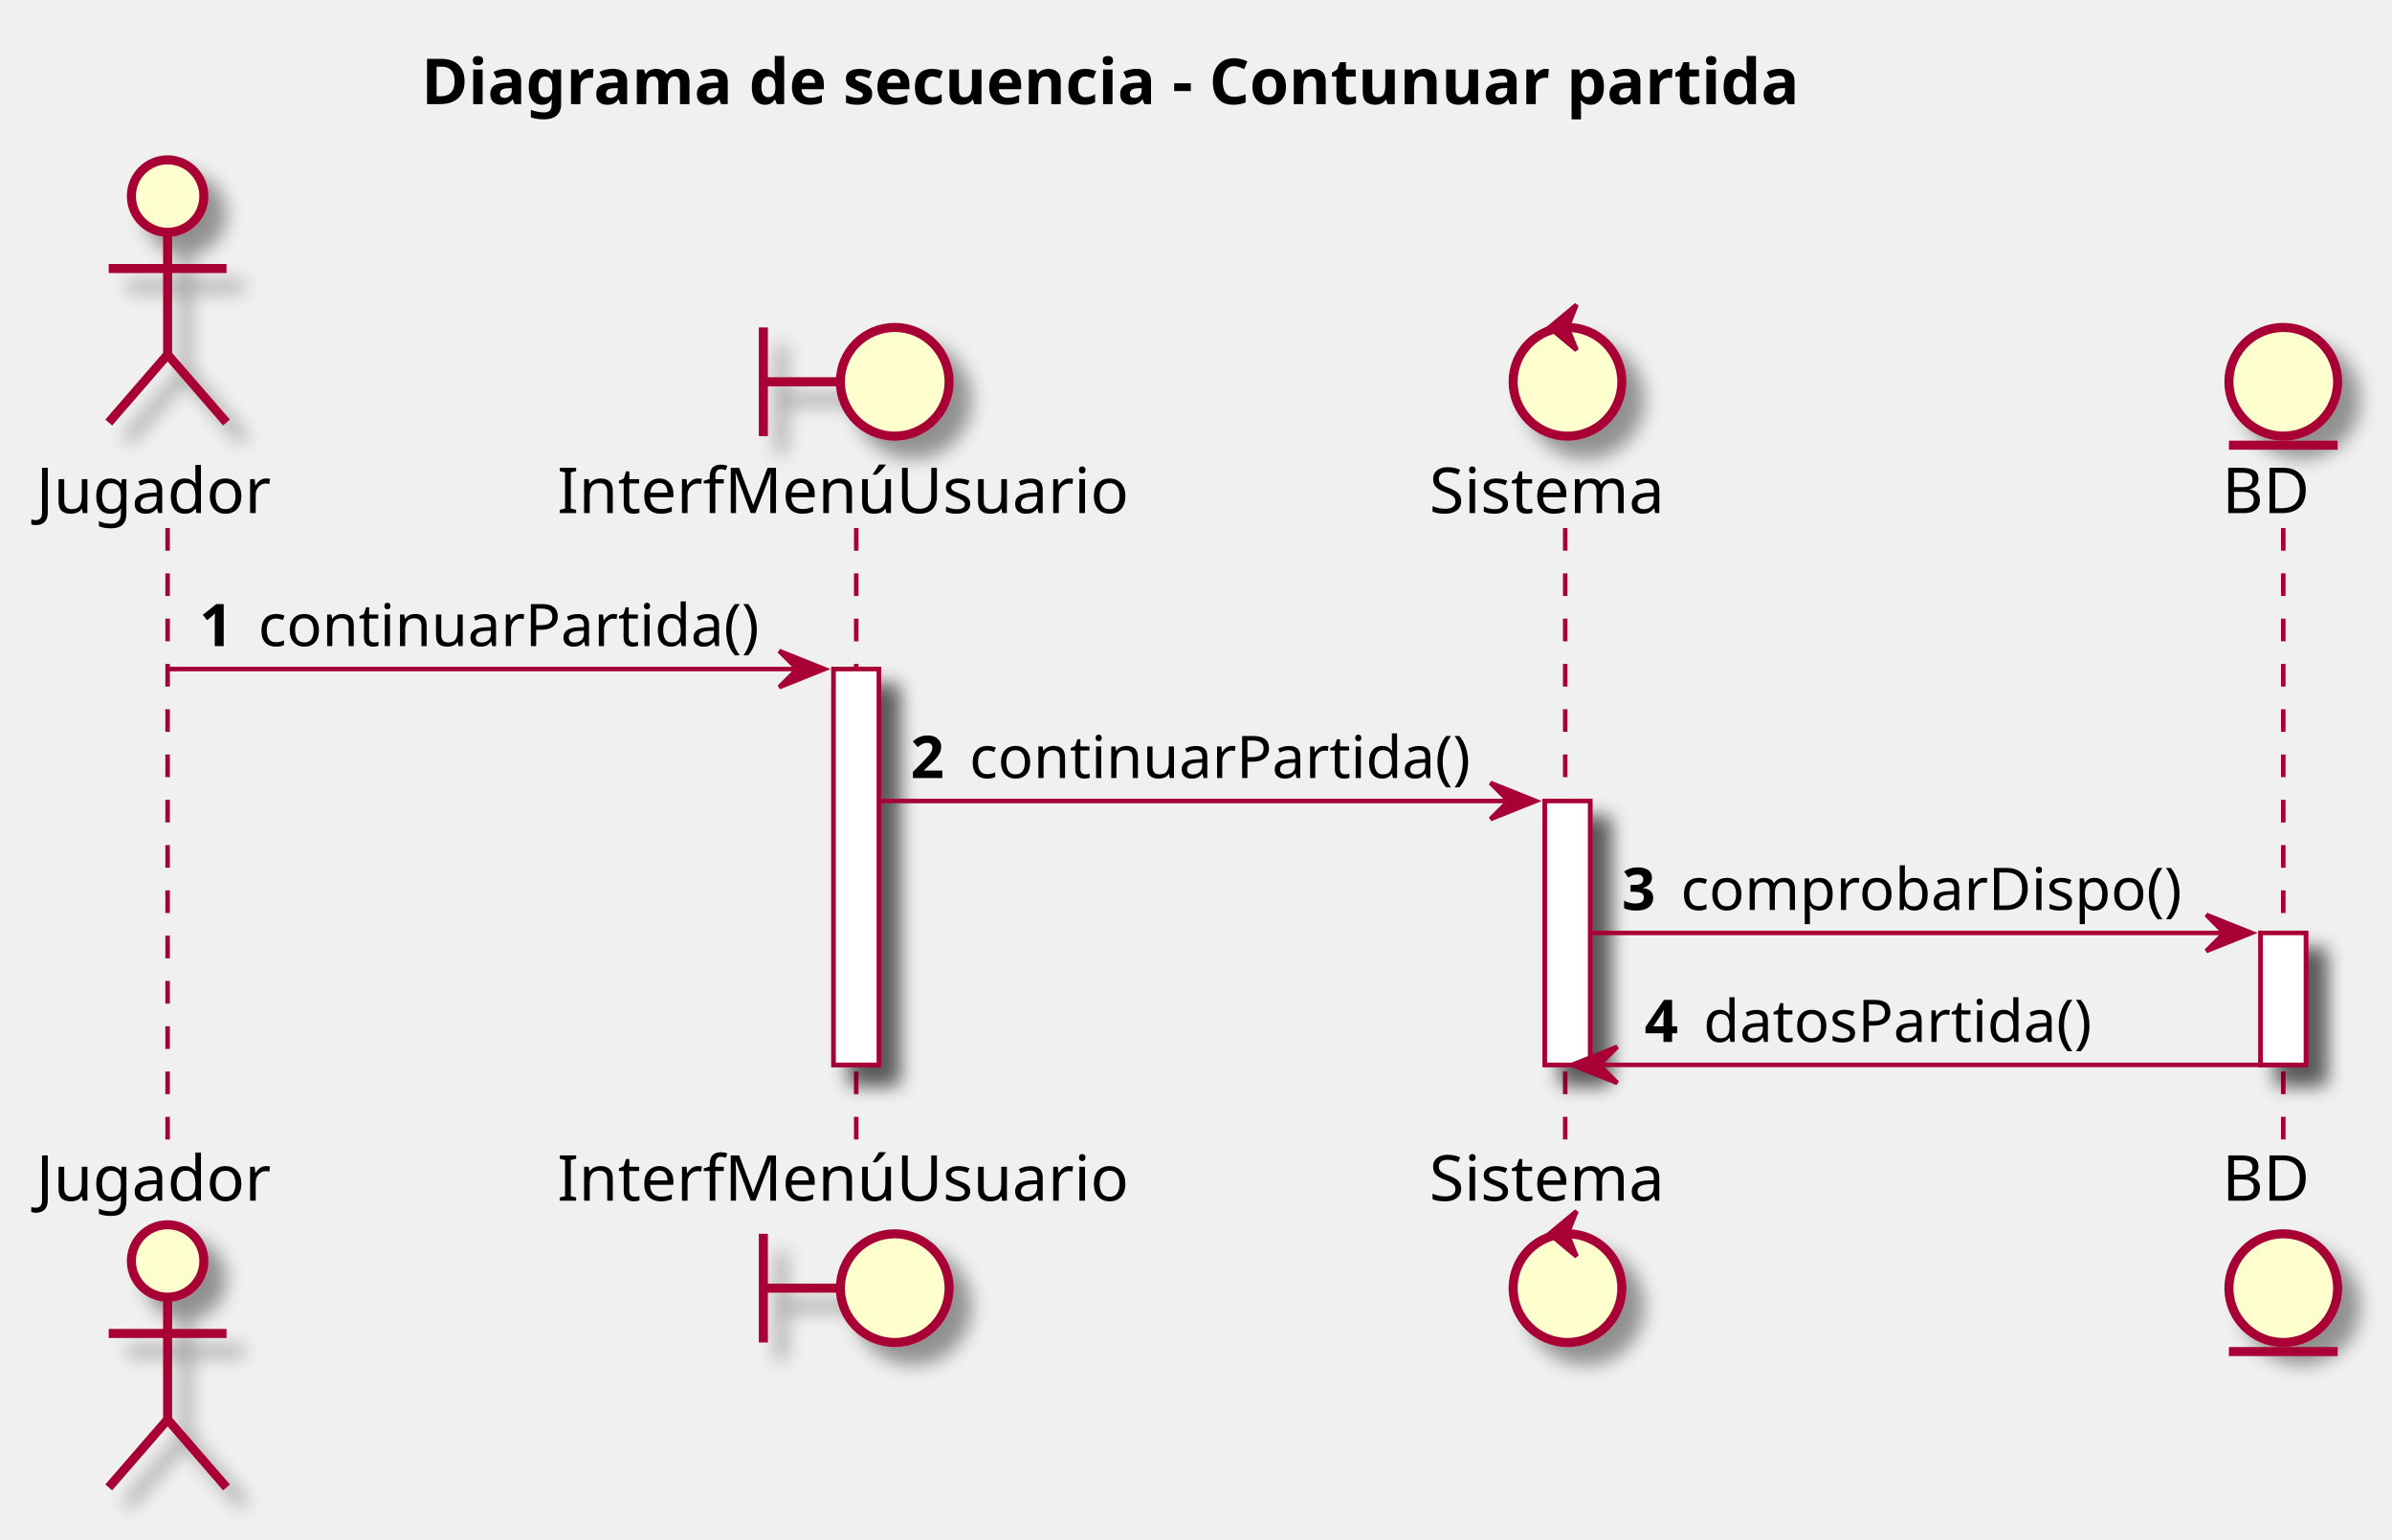
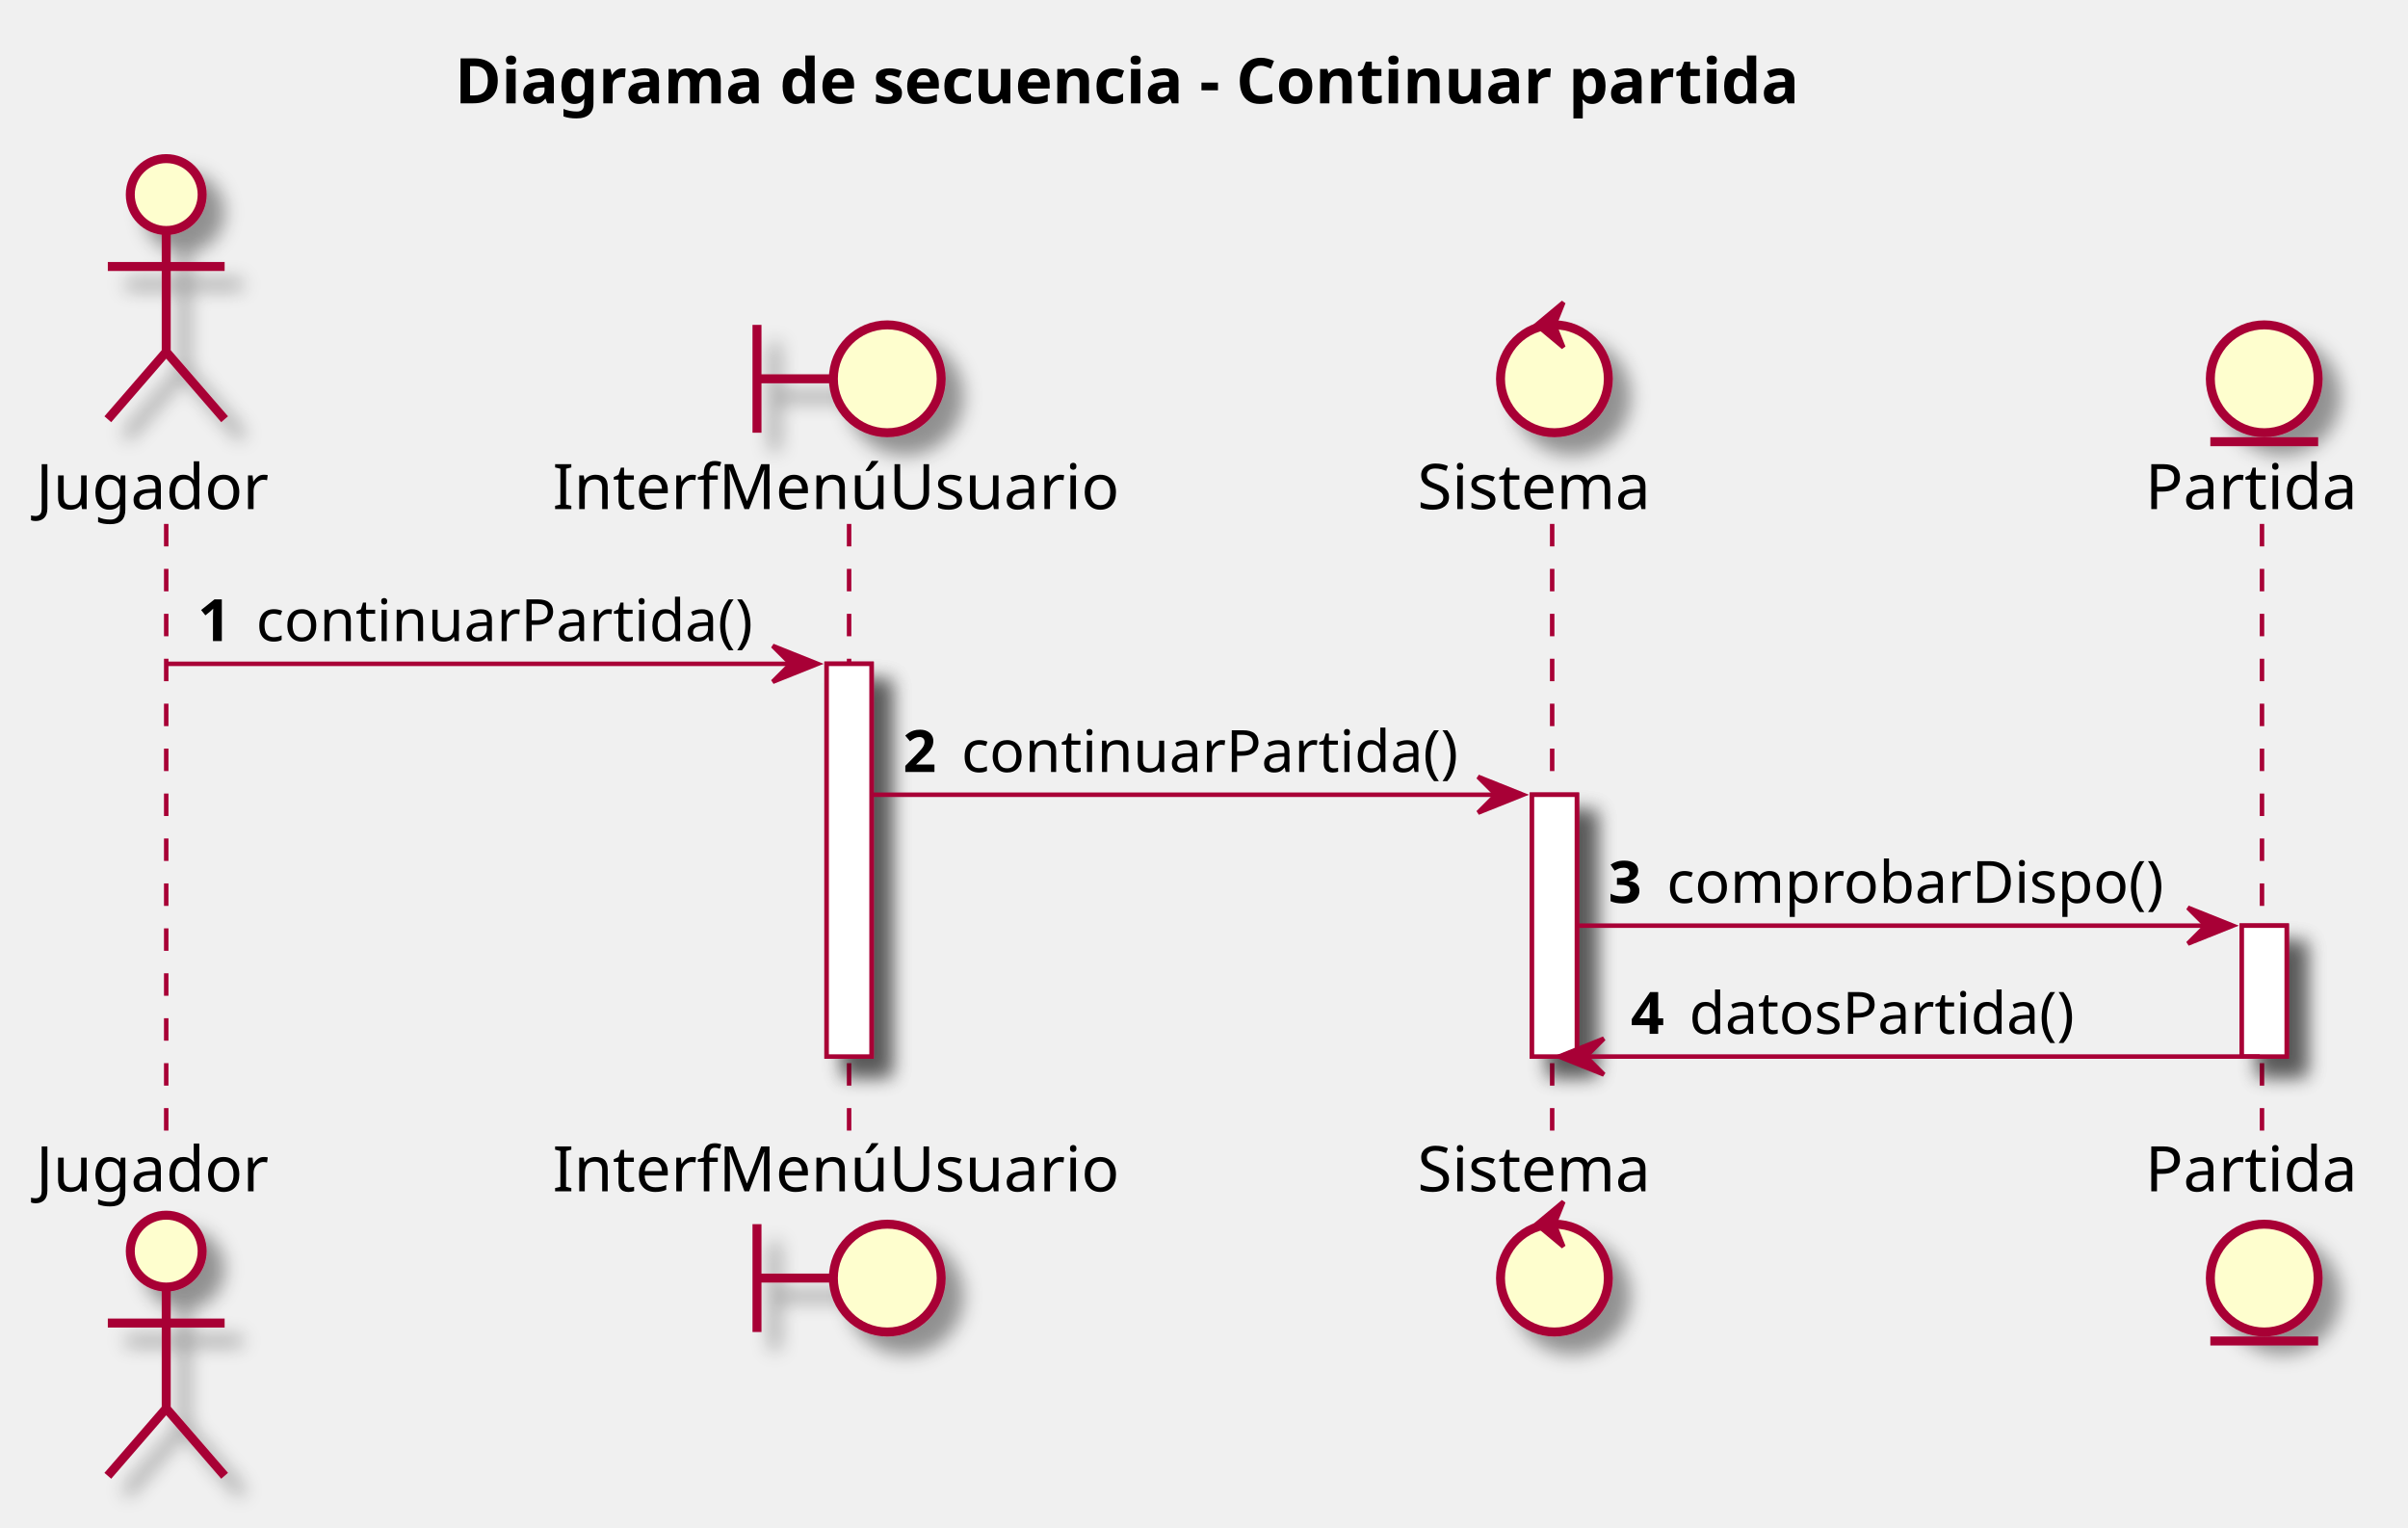
- <svg xmlns="http://www.w3.org/2000/svg" contentScriptType="application/ecmascript" contentStyleType="text/css" height="340px" preserveAspectRatio="none" style="width:528px;height:340px;" version="1.1" viewBox="0 0 528 340" width="528px" zoomAndPan="magnify">
+ <svg xmlns="http://www.w3.org/2000/svg" contentScriptType="application/ecmascript" contentStyleType="text/css" height="340px" preserveAspectRatio="none" style="width:536px;height:340px;" version="1.1" viewBox="0 0 536 340" width="536px" zoomAndPan="magnify">
  <defs>
-     <filter height="300%" id="f1lcbmcoe4f7sd" width="300%" x="-1" y="-1">
+     <filter height="300%" id="f8d3su4wuava6" width="300%" x="-1" y="-1">
      <feGaussianBlur result="blurOut" stdDeviation="2.0" />
      <feColorMatrix in="blurOut" result="blurOut2" type="matrix" values="0 0 0 0 0 0 0 0 0 0 0 0 0 0 0 0 0 0 .4 0" />
      <feOffset dx="4.0" dy="4.0" in="blurOut2" result="blurOut3" />
      <feBlend in="SourceGraphic" in2="blurOut3" mode="normal" />
    </filter>
  </defs>
  <g>
-     <text fill="#000000" font-family="sans-serif" font-size="14" font-weight="bold" lengthAdjust="spacingAndGlyphs" textLength="342" x="93" y="22.995">Diagrama de secuencia - Contunuar partida</text>
-     <rect fill="#FFFFFF" filter="url(#f1lcbmcoe4f7sd)" height="87.398" style="stroke: #A80036; stroke-width: 1.0;" width="10" x="184" y="147.727" />
-     <rect fill="#FFFFFF" filter="url(#f1lcbmcoe4f7sd)" height="58.266" style="stroke: #A80036; stroke-width: 1.0;" width="10" x="341" y="176.859" />
-     <rect fill="#FFFFFF" filter="url(#f1lcbmcoe4f7sd)" height="29.133" style="stroke: #A80036; stroke-width: 1.0;" width="10" x="499" y="205.992" />
+     <text fill="#000000" font-family="sans-serif" font-size="14" font-weight="bold" lengthAdjust="spacingAndGlyphs" textLength="336" x="101.25" y="22.995">Diagrama de secuencia - Continuar partida</text>
+     <rect fill="#FFFFFF" filter="url(#f8d3su4wuava6)" height="87.398" style="stroke: #A80036; stroke-width: 1.0;" width="10" x="184" y="147.727" />
+     <rect fill="#FFFFFF" filter="url(#f8d3su4wuava6)" height="58.266" style="stroke: #A80036; stroke-width: 1.0;" width="10" x="341" y="176.859" />
+     <rect fill="#FFFFFF" filter="url(#f8d3su4wuava6)" height="29.133" style="stroke: #A80036; stroke-width: 1.0;" width="10" x="499" y="205.992" />
    <line style="stroke: #A80036; stroke-width: 1.0; stroke-dasharray: 5.0,5.0;" x1="37" x2="37" y1="116.594" y2="253.125" />
    <line style="stroke: #A80036; stroke-width: 1.0; stroke-dasharray: 5.0,5.0;" x1="189" x2="189" y1="116.594" y2="253.125" />
    <line style="stroke: #A80036; stroke-width: 1.0; stroke-dasharray: 5.0,5.0;" x1="345.5" x2="345.5" y1="116.594" y2="253.125" />
-     <line style="stroke: #A80036; stroke-width: 1.0; stroke-dasharray: 5.0,5.0;" x1="504" x2="504" y1="116.594" y2="253.125" />
+     <line style="stroke: #A80036; stroke-width: 1.0; stroke-dasharray: 5.0,5.0;" x1="503.5" x2="503.5" y1="116.594" y2="253.125" />
    <text fill="#000000" font-family="sans-serif" font-size="14" lengthAdjust="spacingAndGlyphs" textLength="52" x="8" y="113.292">Jugador</text>
-     <ellipse cx="37" cy="43.297" fill="#FEFECE" filter="url(#f1lcbmcoe4f7sd)" rx="8" ry="8" style="stroke: #A80036; stroke-width: 2.0;" />
-     <path d="M37,51.297 L37,78.297 M24,59.297 L50,59.297 M37,78.297 L24,93.297 M37,78.297 L50,93.297 " fill="none" filter="url(#f1lcbmcoe4f7sd)" style="stroke: #A80036; stroke-width: 2.0;" />
+     <ellipse cx="37" cy="43.297" fill="#FEFECE" filter="url(#f8d3su4wuava6)" rx="8" ry="8" style="stroke: #A80036; stroke-width: 2.0;" />
+     <path d="M37,51.297 L37,78.297 M24,59.297 L50,59.297 M37,78.297 L24,93.297 M37,78.297 L50,93.297 " fill="none" filter="url(#f8d3su4wuava6)" style="stroke: #A80036; stroke-width: 2.0;" />
    <text fill="#000000" font-family="sans-serif" font-size="14" lengthAdjust="spacingAndGlyphs" textLength="52" x="8" y="265.12">Jugador</text>
-     <ellipse cx="37" cy="278.422" fill="#FEFECE" filter="url(#f1lcbmcoe4f7sd)" rx="8" ry="8" style="stroke: #A80036; stroke-width: 2.0;" />
-     <path d="M37,286.422 L37,313.422 M24,294.422 L50,294.422 M37,313.422 L24,328.422 M37,313.422 L50,328.422 " fill="none" filter="url(#f1lcbmcoe4f7sd)" style="stroke: #A80036; stroke-width: 2.0;" />
+     <ellipse cx="37" cy="278.422" fill="#FEFECE" filter="url(#f8d3su4wuava6)" rx="8" ry="8" style="stroke: #A80036; stroke-width: 2.0;" />
+     <path d="M37,286.422 L37,313.422 M24,294.422 L50,294.422 M37,313.422 L24,328.422 M37,313.422 L50,328.422 " fill="none" filter="url(#f8d3su4wuava6)" style="stroke: #A80036; stroke-width: 2.0;" />
    <text fill="#000000" font-family="sans-serif" font-size="14" lengthAdjust="spacingAndGlyphs" textLength="126" x="123" y="113.292">InterfMenúUsuario</text>
-     <path d="M168.5,72.297 L168.5,96.297 M168.5,84.297 L185.5,84.297 " fill="none" filter="url(#f1lcbmcoe4f7sd)" style="stroke: #A80036; stroke-width: 2.0;" />
-     <ellipse cx="197.5" cy="84.297" fill="#FEFECE" filter="url(#f1lcbmcoe4f7sd)" rx="12" ry="12" style="stroke: #A80036; stroke-width: 2.0;" />
+     <path d="M168.5,72.297 L168.5,96.297 M168.5,84.297 L185.5,84.297 " fill="none" filter="url(#f8d3su4wuava6)" style="stroke: #A80036; stroke-width: 2.0;" />
+     <ellipse cx="197.5" cy="84.297" fill="#FEFECE" filter="url(#f8d3su4wuava6)" rx="12" ry="12" style="stroke: #A80036; stroke-width: 2.0;" />
    <text fill="#000000" font-family="sans-serif" font-size="14" lengthAdjust="spacingAndGlyphs" textLength="126" x="123" y="265.12">InterfMenúUsuario</text>
-     <path d="M168.5,272.422 L168.5,296.422 M168.5,284.422 L185.5,284.422 " fill="none" filter="url(#f1lcbmcoe4f7sd)" style="stroke: #A80036; stroke-width: 2.0;" />
-     <ellipse cx="197.5" cy="284.422" fill="#FEFECE" filter="url(#f1lcbmcoe4f7sd)" rx="12" ry="12" style="stroke: #A80036; stroke-width: 2.0;" />
+     <path d="M168.5,272.422 L168.5,296.422 M168.5,284.422 L185.5,284.422 " fill="none" filter="url(#f8d3su4wuava6)" style="stroke: #A80036; stroke-width: 2.0;" />
+     <ellipse cx="197.5" cy="284.422" fill="#FEFECE" filter="url(#f8d3su4wuava6)" rx="12" ry="12" style="stroke: #A80036; stroke-width: 2.0;" />
    <text fill="#000000" font-family="sans-serif" font-size="14" lengthAdjust="spacingAndGlyphs" textLength="55" x="315.5" y="113.292">Sistema</text>
-     <ellipse cx="346" cy="84.297" fill="#FEFECE" filter="url(#f1lcbmcoe4f7sd)" rx="12" ry="12" style="stroke: #A80036; stroke-width: 2.0;" />
+     <ellipse cx="346" cy="84.297" fill="#FEFECE" filter="url(#f8d3su4wuava6)" rx="12" ry="12" style="stroke: #A80036; stroke-width: 2.0;" />
    <polygon fill="#A80036" points="342,72.297,348,67.297,346,72.297,348,77.297,342,72.297" style="stroke: #A80036; stroke-width: 1.0;" />
    <text fill="#000000" font-family="sans-serif" font-size="14" lengthAdjust="spacingAndGlyphs" textLength="55" x="315.5" y="265.12">Sistema</text>
-     <ellipse cx="346" cy="284.422" fill="#FEFECE" filter="url(#f1lcbmcoe4f7sd)" rx="12" ry="12" style="stroke: #A80036; stroke-width: 2.0;" />
+     <ellipse cx="346" cy="284.422" fill="#FEFECE" filter="url(#f8d3su4wuava6)" rx="12" ry="12" style="stroke: #A80036; stroke-width: 2.0;" />
    <polygon fill="#A80036" points="342,272.422,348,267.422,346,272.422,348,277.422,342,272.422" style="stroke: #A80036; stroke-width: 1.0;" />
-     <text fill="#000000" font-family="sans-serif" font-size="14" lengthAdjust="spacingAndGlyphs" textLength="21" x="490.5" y="113.292">BD</text>
-     <ellipse cx="504" cy="84.297" fill="#FEFECE" filter="url(#f1lcbmcoe4f7sd)" rx="12" ry="12" style="stroke: #A80036; stroke-width: 2.0;" />
+     <text fill="#000000" font-family="sans-serif" font-size="14" lengthAdjust="spacingAndGlyphs" textLength="47" x="477.5" y="113.292">Partida</text>
+     <ellipse cx="504" cy="84.297" fill="#FEFECE" filter="url(#f8d3su4wuava6)" rx="12" ry="12" style="stroke: #A80036; stroke-width: 2.0;" />
    <line style="stroke: #A80036; stroke-width: 2.0;" x1="492" x2="516" y1="98.297" y2="98.297" />
-     <text fill="#000000" font-family="sans-serif" font-size="14" lengthAdjust="spacingAndGlyphs" textLength="21" x="490.5" y="265.12">BD</text>
-     <ellipse cx="504" cy="284.422" fill="#FEFECE" filter="url(#f1lcbmcoe4f7sd)" rx="12" ry="12" style="stroke: #A80036; stroke-width: 2.0;" />
+     <text fill="#000000" font-family="sans-serif" font-size="14" lengthAdjust="spacingAndGlyphs" textLength="47" x="477.5" y="265.12">Partida</text>
+     <ellipse cx="504" cy="284.422" fill="#FEFECE" filter="url(#f8d3su4wuava6)" rx="12" ry="12" style="stroke: #A80036; stroke-width: 2.0;" />
    <line style="stroke: #A80036; stroke-width: 2.0;" x1="492" x2="516" y1="298.422" y2="298.422" />
-     <rect fill="#FFFFFF" filter="url(#f1lcbmcoe4f7sd)" height="87.398" style="stroke: #A80036; stroke-width: 1.0;" width="10" x="184" y="147.727" />
-     <rect fill="#FFFFFF" filter="url(#f1lcbmcoe4f7sd)" height="58.266" style="stroke: #A80036; stroke-width: 1.0;" width="10" x="341" y="176.859" />
-     <rect fill="#FFFFFF" filter="url(#f1lcbmcoe4f7sd)" height="29.133" style="stroke: #A80036; stroke-width: 1.0;" width="10" x="499" y="205.992" />
+     <rect fill="#FFFFFF" filter="url(#f8d3su4wuava6)" height="87.398" style="stroke: #A80036; stroke-width: 1.0;" width="10" x="184" y="147.727" />
+     <rect fill="#FFFFFF" filter="url(#f8d3su4wuava6)" height="58.266" style="stroke: #A80036; stroke-width: 1.0;" width="10" x="341" y="176.859" />
+     <rect fill="#FFFFFF" filter="url(#f8d3su4wuava6)" height="29.133" style="stroke: #A80036; stroke-width: 1.0;" width="10" x="499" y="205.992" />
    <polygon fill="#A80036" points="172,143.727,182,147.727,172,151.727,176,147.727" style="stroke: #A80036; stroke-width: 1.0;" />
    <line style="stroke: #A80036; stroke-width: 1.0;" x1="37" x2="178" y1="147.727" y2="147.727" />
    <text fill="#000000" font-family="sans-serif" font-size="13" font-weight="bold" lengthAdjust="spacingAndGlyphs" textLength="9" x="44" y="142.661">1</text>
    <text fill="#000000" font-family="sans-serif" font-size="13" lengthAdjust="spacingAndGlyphs" textLength="115" x="57" y="142.661">continuarPartida()</text>
    <polygon fill="#A80036" points="329,172.859,339,176.859,329,180.859,333,176.859" style="stroke: #A80036; stroke-width: 1.0;" />
    <line style="stroke: #A80036; stroke-width: 1.0;" x1="194" x2="335" y1="176.859" y2="176.859" />
    <text fill="#000000" font-family="sans-serif" font-size="13" font-weight="bold" lengthAdjust="spacingAndGlyphs" textLength="9" x="201" y="171.793">2</text>
    <text fill="#000000" font-family="sans-serif" font-size="13" lengthAdjust="spacingAndGlyphs" textLength="115" x="214" y="171.793">continuarPartida()</text>
    <polygon fill="#A80036" points="487,201.992,497,205.992,487,209.992,491,205.992" style="stroke: #A80036; stroke-width: 1.0;" />
    <line style="stroke: #A80036; stroke-width: 1.0;" x1="351" x2="493" y1="205.992" y2="205.992" />
    <text fill="#000000" font-family="sans-serif" font-size="13" font-weight="bold" lengthAdjust="spacingAndGlyphs" textLength="9" x="358" y="200.926">3</text>
    <text fill="#000000" font-family="sans-serif" font-size="13" lengthAdjust="spacingAndGlyphs" textLength="116" x="371" y="200.926">comprobarDispo()</text>
    <polygon fill="#A80036" points="357,231.125,347,235.125,357,239.125,353,235.125" style="stroke: #A80036; stroke-width: 1.0;" />
    <line style="stroke: #A80036; stroke-width: 1.0;" x1="351" x2="503" y1="235.125" y2="235.125" />
    <text fill="#000000" font-family="sans-serif" font-size="13" font-weight="bold" lengthAdjust="spacingAndGlyphs" textLength="9" x="363" y="230.059">4</text>
    <text fill="#000000" font-family="sans-serif" font-size="13" lengthAdjust="spacingAndGlyphs" textLength="91" x="376" y="230.059">datosPartida()</text>
  </g>
</svg>
